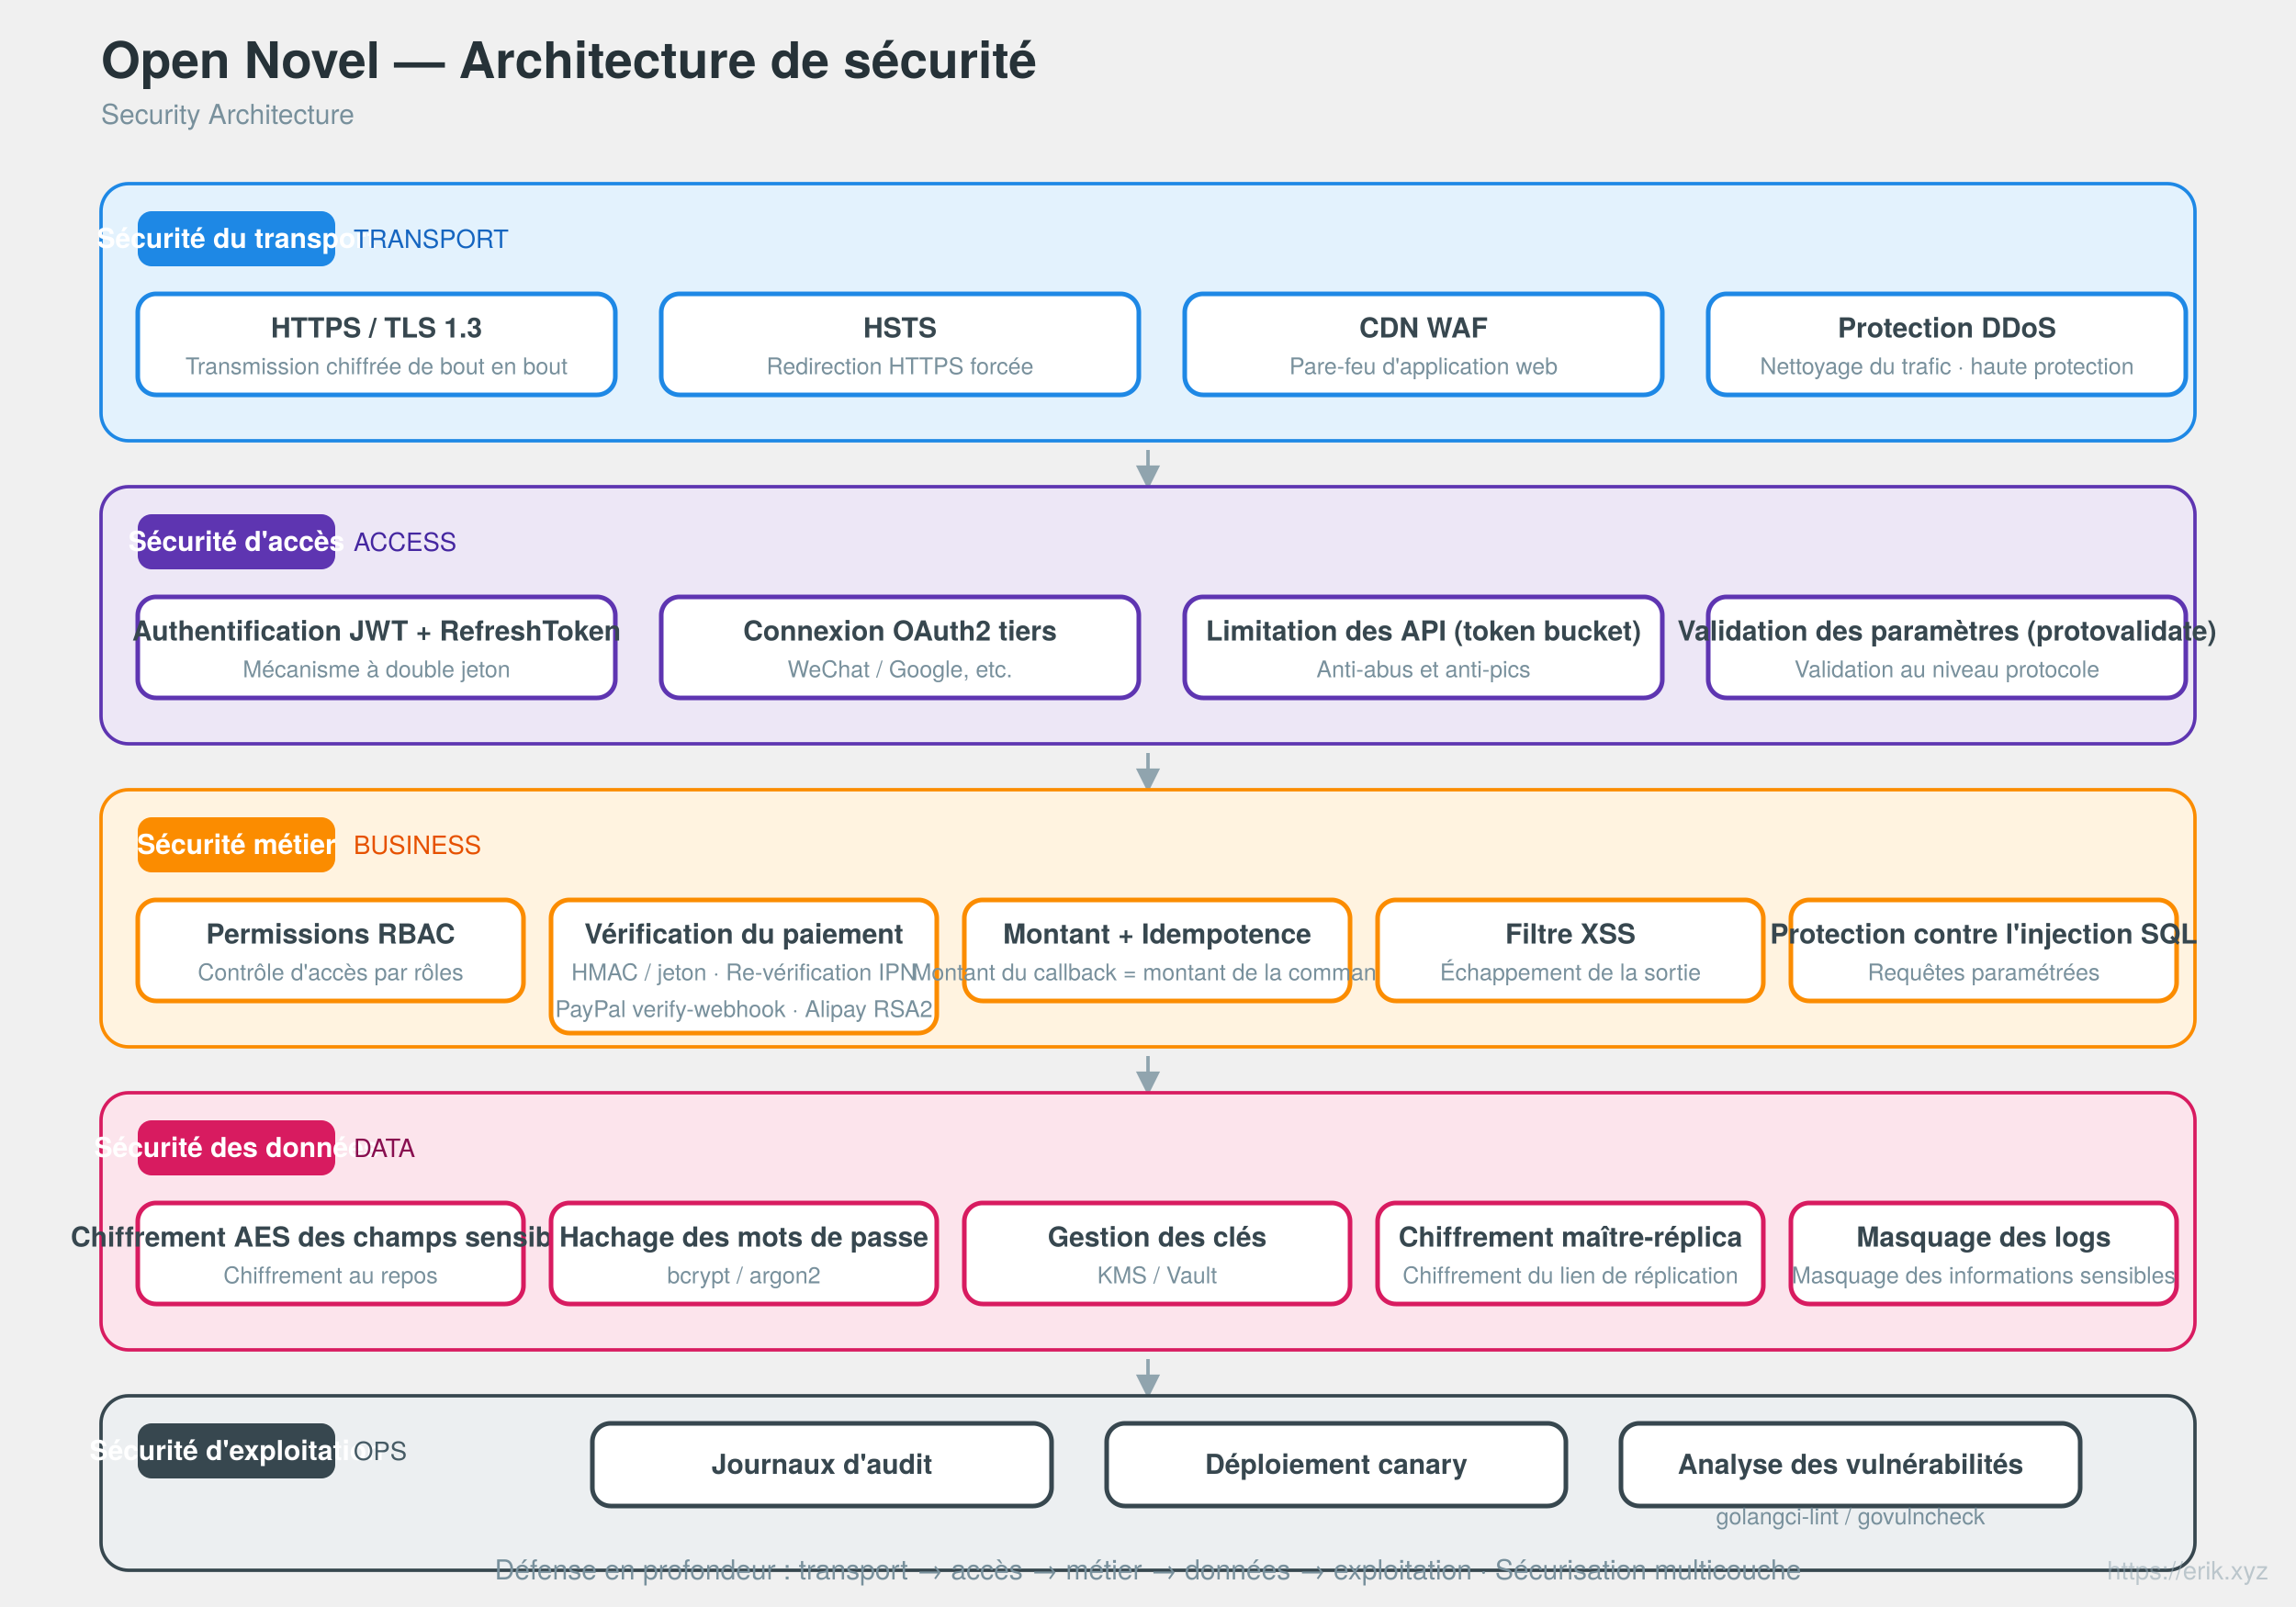
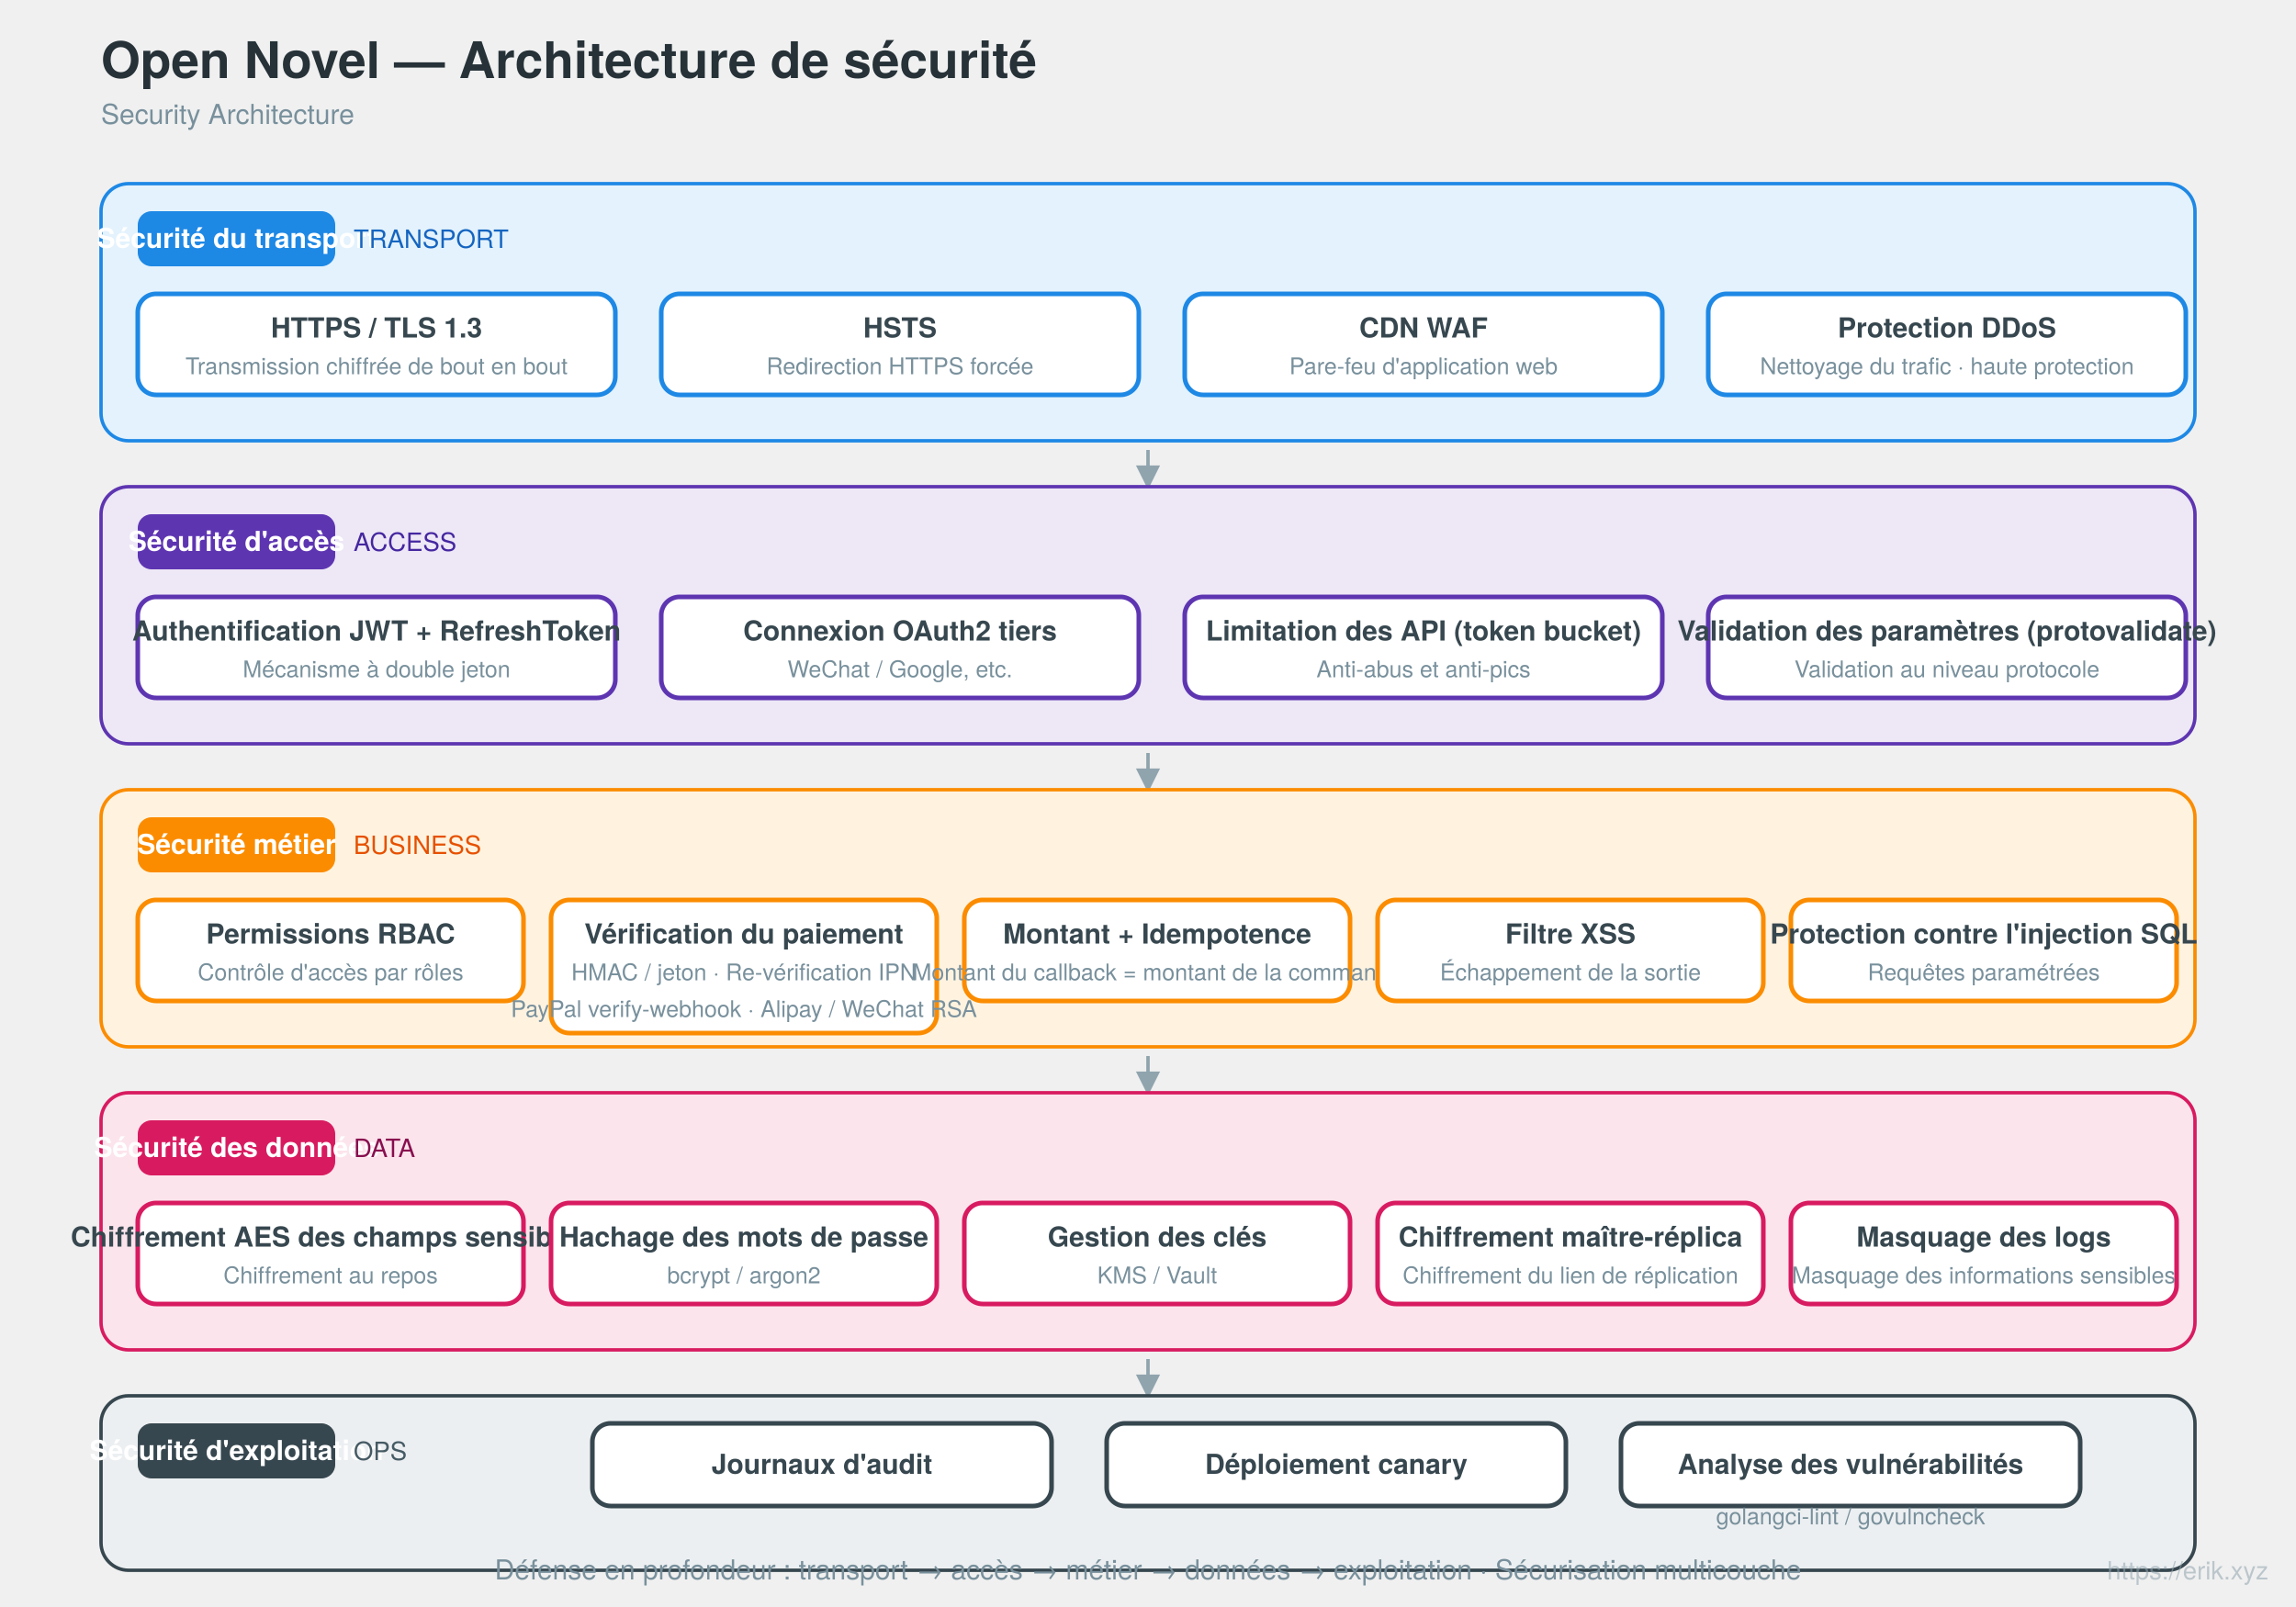
<svg xmlns="http://www.w3.org/2000/svg" width="1000" height="700" viewBox="0 0 1000 700" font-family="'PingFang SC','Microsoft YaHei','Helvetica Neue',sans-serif">
  <defs>
    <marker id="arrow" viewBox="0 0 10 10" refX="5" refY="5" markerWidth="7" markerHeight="7" orient="auto-start-reverse">
      <path d="M 0 0 L 10 5 L 0 10 z" fill="#90a4ae" />
    </marker>
  </defs>
  <text x="44" y="34" font-size="22" font-weight="700" fill="#263238">Open Novel — Architecture de sécurité</text>
  <text x="44" y="54" font-size="12" fill="#78909c">Security Architecture</text>
  <g>
    <rect x="44" y="80" width="912" height="112" rx="12" fill="#e3f2fd" stroke="#1e88e5" stroke-width="1.5" />
    <rect x="60" y="92" width="86" height="24" rx="6" fill="#1e88e5" />
    <text x="103" y="108" font-size="12" font-weight="600" fill="#ffffff" text-anchor="middle">Sécurité du transport</text>
    <text x="154" y="108" font-size="11" fill="#1565c0">TRANSPORT</text>
    <g>
      <rect x="60" y="128" width="208" height="44" rx="8" fill="#ffffff" stroke="#1e88e5" stroke-width="2" />
      <text x="164" y="147" font-size="12" font-weight="600" fill="#37474f" text-anchor="middle">HTTPS / TLS 1.3</text>
      <text x="164" y="163" font-size="10" fill="#78909c" text-anchor="middle">Transmission chiffrée de bout en bout</text>
    </g>
    <g>
      <rect x="288" y="128" width="208" height="44" rx="8" fill="#ffffff" stroke="#1e88e5" stroke-width="2" />
      <text x="392" y="147" font-size="12" font-weight="600" fill="#37474f" text-anchor="middle">HSTS</text>
      <text x="392" y="163" font-size="10" fill="#78909c" text-anchor="middle">Redirection HTTPS forcée</text>
    </g>
    <g>
      <rect x="516" y="128" width="208" height="44" rx="8" fill="#ffffff" stroke="#1e88e5" stroke-width="2" />
      <text x="620" y="147" font-size="12" font-weight="600" fill="#37474f" text-anchor="middle">CDN WAF</text>
      <text x="620" y="163" font-size="10" fill="#78909c" text-anchor="middle">Pare-feu d'application web</text>
    </g>
    <g>
      <rect x="744" y="128" width="208" height="44" rx="8" fill="#ffffff" stroke="#1e88e5" stroke-width="2" />
      <text x="848" y="147" font-size="12" font-weight="600" fill="#37474f" text-anchor="middle">Protection DDoS</text>
      <text x="848" y="163" font-size="10" fill="#78909c" text-anchor="middle">Nettoyage du trafic · haute protection</text>
    </g>
  </g>
  <line x1="500" y1="196" x2="500" y2="208" stroke="#90a4ae" stroke-width="1.5" marker-end="url(#arrow)" />
  <g>
    <rect x="44" y="212" width="912" height="112" rx="12" fill="#ede7f6" stroke="#5e35b1" stroke-width="1.5" />
    <rect x="60" y="224" width="86" height="24" rx="6" fill="#5e35b1" />
    <text x="103" y="240" font-size="12" font-weight="600" fill="#ffffff" text-anchor="middle">Sécurité d'accès</text>
    <text x="154" y="240" font-size="11" fill="#4527a0">ACCESS</text>
    <g>
      <rect x="60" y="260" width="208" height="44" rx="8" fill="#ffffff" stroke="#5e35b1" stroke-width="2" />
      <text x="164" y="279" font-size="12" font-weight="600" fill="#37474f" text-anchor="middle">Authentification JWT + RefreshToken</text>
      <text x="164" y="295" font-size="10" fill="#78909c" text-anchor="middle">Mécanisme à double jeton</text>
    </g>
    <g>
      <rect x="288" y="260" width="208" height="44" rx="8" fill="#ffffff" stroke="#5e35b1" stroke-width="2" />
      <text x="392" y="279" font-size="12" font-weight="600" fill="#37474f" text-anchor="middle">Connexion OAuth2 tiers</text>
      <text x="392" y="295" font-size="10" fill="#78909c" text-anchor="middle">WeChat / Google, etc.</text>
    </g>
    <g>
      <rect x="516" y="260" width="208" height="44" rx="8" fill="#ffffff" stroke="#5e35b1" stroke-width="2" />
      <text x="620" y="279" font-size="12" font-weight="600" fill="#37474f" text-anchor="middle">Limitation des API (token bucket)</text>
      <text x="620" y="295" font-size="10" fill="#78909c" text-anchor="middle">Anti-abus et anti-pics</text>
    </g>
    <g>
      <rect x="744" y="260" width="208" height="44" rx="8" fill="#ffffff" stroke="#5e35b1" stroke-width="2" />
      <text x="848" y="279" font-size="12" font-weight="600" fill="#37474f" text-anchor="middle">Validation des paramètres (protovalidate)</text>
      <text x="848" y="295" font-size="10" fill="#78909c" text-anchor="middle">Validation au niveau protocole</text>
    </g>
  </g>
  <line x1="500" y1="328" x2="500" y2="340" stroke="#90a4ae" stroke-width="1.5" marker-end="url(#arrow)" />
  <g>
    <rect x="44" y="344" width="912" height="112" rx="12" fill="#fff3e0" stroke="#fb8c00" stroke-width="1.5" />
    <rect x="60" y="356" width="86" height="24" rx="6" fill="#fb8c00" />
    <text x="103" y="372" font-size="12" font-weight="600" fill="#ffffff" text-anchor="middle">Sécurité métier</text>
    <text x="154" y="372" font-size="11" fill="#e65100">BUSINESS</text>
    <g>
      <rect x="60" y="392" width="168" height="44" rx="8" fill="#ffffff" stroke="#fb8c00" stroke-width="2" />
      <text x="144" y="411" font-size="12" font-weight="600" fill="#37474f" text-anchor="middle">Permissions RBAC</text>
      <text x="144" y="427" font-size="10" fill="#78909c" text-anchor="middle">Contrôle d'accès par rôles</text>
    </g>
    <g>
      <rect x="240" y="392" width="168" height="58" rx="8" fill="#ffffff" stroke="#fb8c00" stroke-width="2" />
      <text x="324" y="411" font-size="12" font-weight="600" fill="#37474f" text-anchor="middle">Vérification du paiement</text>
      <text x="324" y="427" font-size="10" fill="#78909c" text-anchor="middle">HMAC / jeton · Re-vérification IPN</text>
-       <text x="324" y="443" font-size="10" fill="#78909c" text-anchor="middle">PayPal verify-webhook · Alipay RSA2</text>
+       <text x="324" y="443" font-size="10" fill="#78909c" text-anchor="middle">PayPal verify-webhook · Alipay / WeChat RSA</text>
    </g>
    <g>
      <rect x="420" y="392" width="168" height="44" rx="8" fill="#ffffff" stroke="#fb8c00" stroke-width="2" />
      <text x="504" y="411" font-size="12" font-weight="600" fill="#37474f" text-anchor="middle">Montant + Idempotence</text>
      <text x="504" y="427" font-size="10" fill="#78909c" text-anchor="middle">Montant du callback = montant de la commande</text>
    </g>
    <g>
      <rect x="600" y="392" width="168" height="44" rx="8" fill="#ffffff" stroke="#fb8c00" stroke-width="2" />
      <text x="684" y="411" font-size="12" font-weight="600" fill="#37474f" text-anchor="middle">Filtre XSS</text>
      <text x="684" y="427" font-size="10" fill="#78909c" text-anchor="middle">Échappement de la sortie</text>
    </g>
    <g>
      <rect x="780" y="392" width="168" height="44" rx="8" fill="#ffffff" stroke="#fb8c00" stroke-width="2" />
      <text x="864" y="411" font-size="12" font-weight="600" fill="#37474f" text-anchor="middle">Protection contre l'injection SQL</text>
      <text x="864" y="427" font-size="10" fill="#78909c" text-anchor="middle">Requêtes paramétrées</text>
    </g>
  </g>
  <line x1="500" y1="460" x2="500" y2="472" stroke="#90a4ae" stroke-width="1.5" marker-end="url(#arrow)" />
  <g>
    <rect x="44" y="476" width="912" height="112" rx="12" fill="#fce4ec" stroke="#d81b60" stroke-width="1.5" />
    <rect x="60" y="488" width="86" height="24" rx="6" fill="#d81b60" />
    <text x="103" y="504" font-size="12" font-weight="600" fill="#ffffff" text-anchor="middle">Sécurité des données</text>
    <text x="154" y="504" font-size="11" fill="#880e4f">DATA</text>
    <g>
      <rect x="60" y="524" width="168" height="44" rx="8" fill="#ffffff" stroke="#d81b60" stroke-width="2" />
      <text x="144" y="543" font-size="12" font-weight="600" fill="#37474f" text-anchor="middle">Chiffrement AES des champs sensibles</text>
      <text x="144" y="559" font-size="10" fill="#78909c" text-anchor="middle">Chiffrement au repos</text>
    </g>
    <g>
      <rect x="240" y="524" width="168" height="44" rx="8" fill="#ffffff" stroke="#d81b60" stroke-width="2" />
      <text x="324" y="543" font-size="12" font-weight="600" fill="#37474f" text-anchor="middle">Hachage des mots de passe</text>
      <text x="324" y="559" font-size="10" fill="#78909c" text-anchor="middle">bcrypt / argon2</text>
    </g>
    <g>
      <rect x="420" y="524" width="168" height="44" rx="8" fill="#ffffff" stroke="#d81b60" stroke-width="2" />
      <text x="504" y="543" font-size="12" font-weight="600" fill="#37474f" text-anchor="middle">Gestion des clés</text>
      <text x="504" y="559" font-size="10" fill="#78909c" text-anchor="middle">KMS / Vault</text>
    </g>
    <g>
      <rect x="600" y="524" width="168" height="44" rx="8" fill="#ffffff" stroke="#d81b60" stroke-width="2" />
      <text x="684" y="543" font-size="12" font-weight="600" fill="#37474f" text-anchor="middle">Chiffrement maître-réplica</text>
      <text x="684" y="559" font-size="10" fill="#78909c" text-anchor="middle">Chiffrement du lien de réplication</text>
    </g>
    <g>
      <rect x="780" y="524" width="168" height="44" rx="8" fill="#ffffff" stroke="#d81b60" stroke-width="2" />
      <text x="864" y="543" font-size="12" font-weight="600" fill="#37474f" text-anchor="middle">Masquage des logs</text>
      <text x="864" y="559" font-size="10" fill="#78909c" text-anchor="middle">Masquage des informations sensibles</text>
    </g>
  </g>
  <line x1="500" y1="592" x2="500" y2="604" stroke="#90a4ae" stroke-width="1.5" marker-end="url(#arrow)" />
  <g>
    <rect x="44" y="608" width="912" height="76" rx="12" fill="#eceff1" stroke="#37474f" stroke-width="1.5" />
    <rect x="60" y="620" width="86" height="24" rx="6" fill="#37474f" />
    <text x="103" y="636" font-size="12" font-weight="600" fill="#ffffff" text-anchor="middle">Sécurité d'exploitation</text>
    <text x="154" y="636" font-size="11" fill="#455a64">OPS</text>
    <g>
      <rect x="258" y="620" width="200" height="36" rx="8" fill="#ffffff" stroke="#37474f" stroke-width="2" />
      <text x="358" y="642" font-size="12" font-weight="600" fill="#37474f" text-anchor="middle">Journaux d'audit</text>
    </g>
    <g>
      <rect x="482" y="620" width="200" height="36" rx="8" fill="#ffffff" stroke="#37474f" stroke-width="2" />
      <text x="582" y="642" font-size="12" font-weight="600" fill="#37474f" text-anchor="middle">Déploiement canary</text>
    </g>
    <g>
      <rect x="706" y="620" width="200" height="36" rx="8" fill="#ffffff" stroke="#37474f" stroke-width="2" />
      <text x="806" y="642" font-size="12" font-weight="600" fill="#37474f" text-anchor="middle">Analyse des vulnérabilités</text>
    </g>
    <text x="806" y="664" font-size="10" fill="#78909c" text-anchor="middle">golangci-lint / govulncheck</text>
  </g>
  <text x="500" y="688" font-size="12" fill="#78909c" text-anchor="middle">Défense en profondeur : transport → accès → métier → données → exploitation · Sécurisation multicouche</text>
  <text x="988" y="688" font-size="11" fill="#90a4ae" opacity="0.55" text-anchor="end">https://erik.xyz</text>
</svg>
